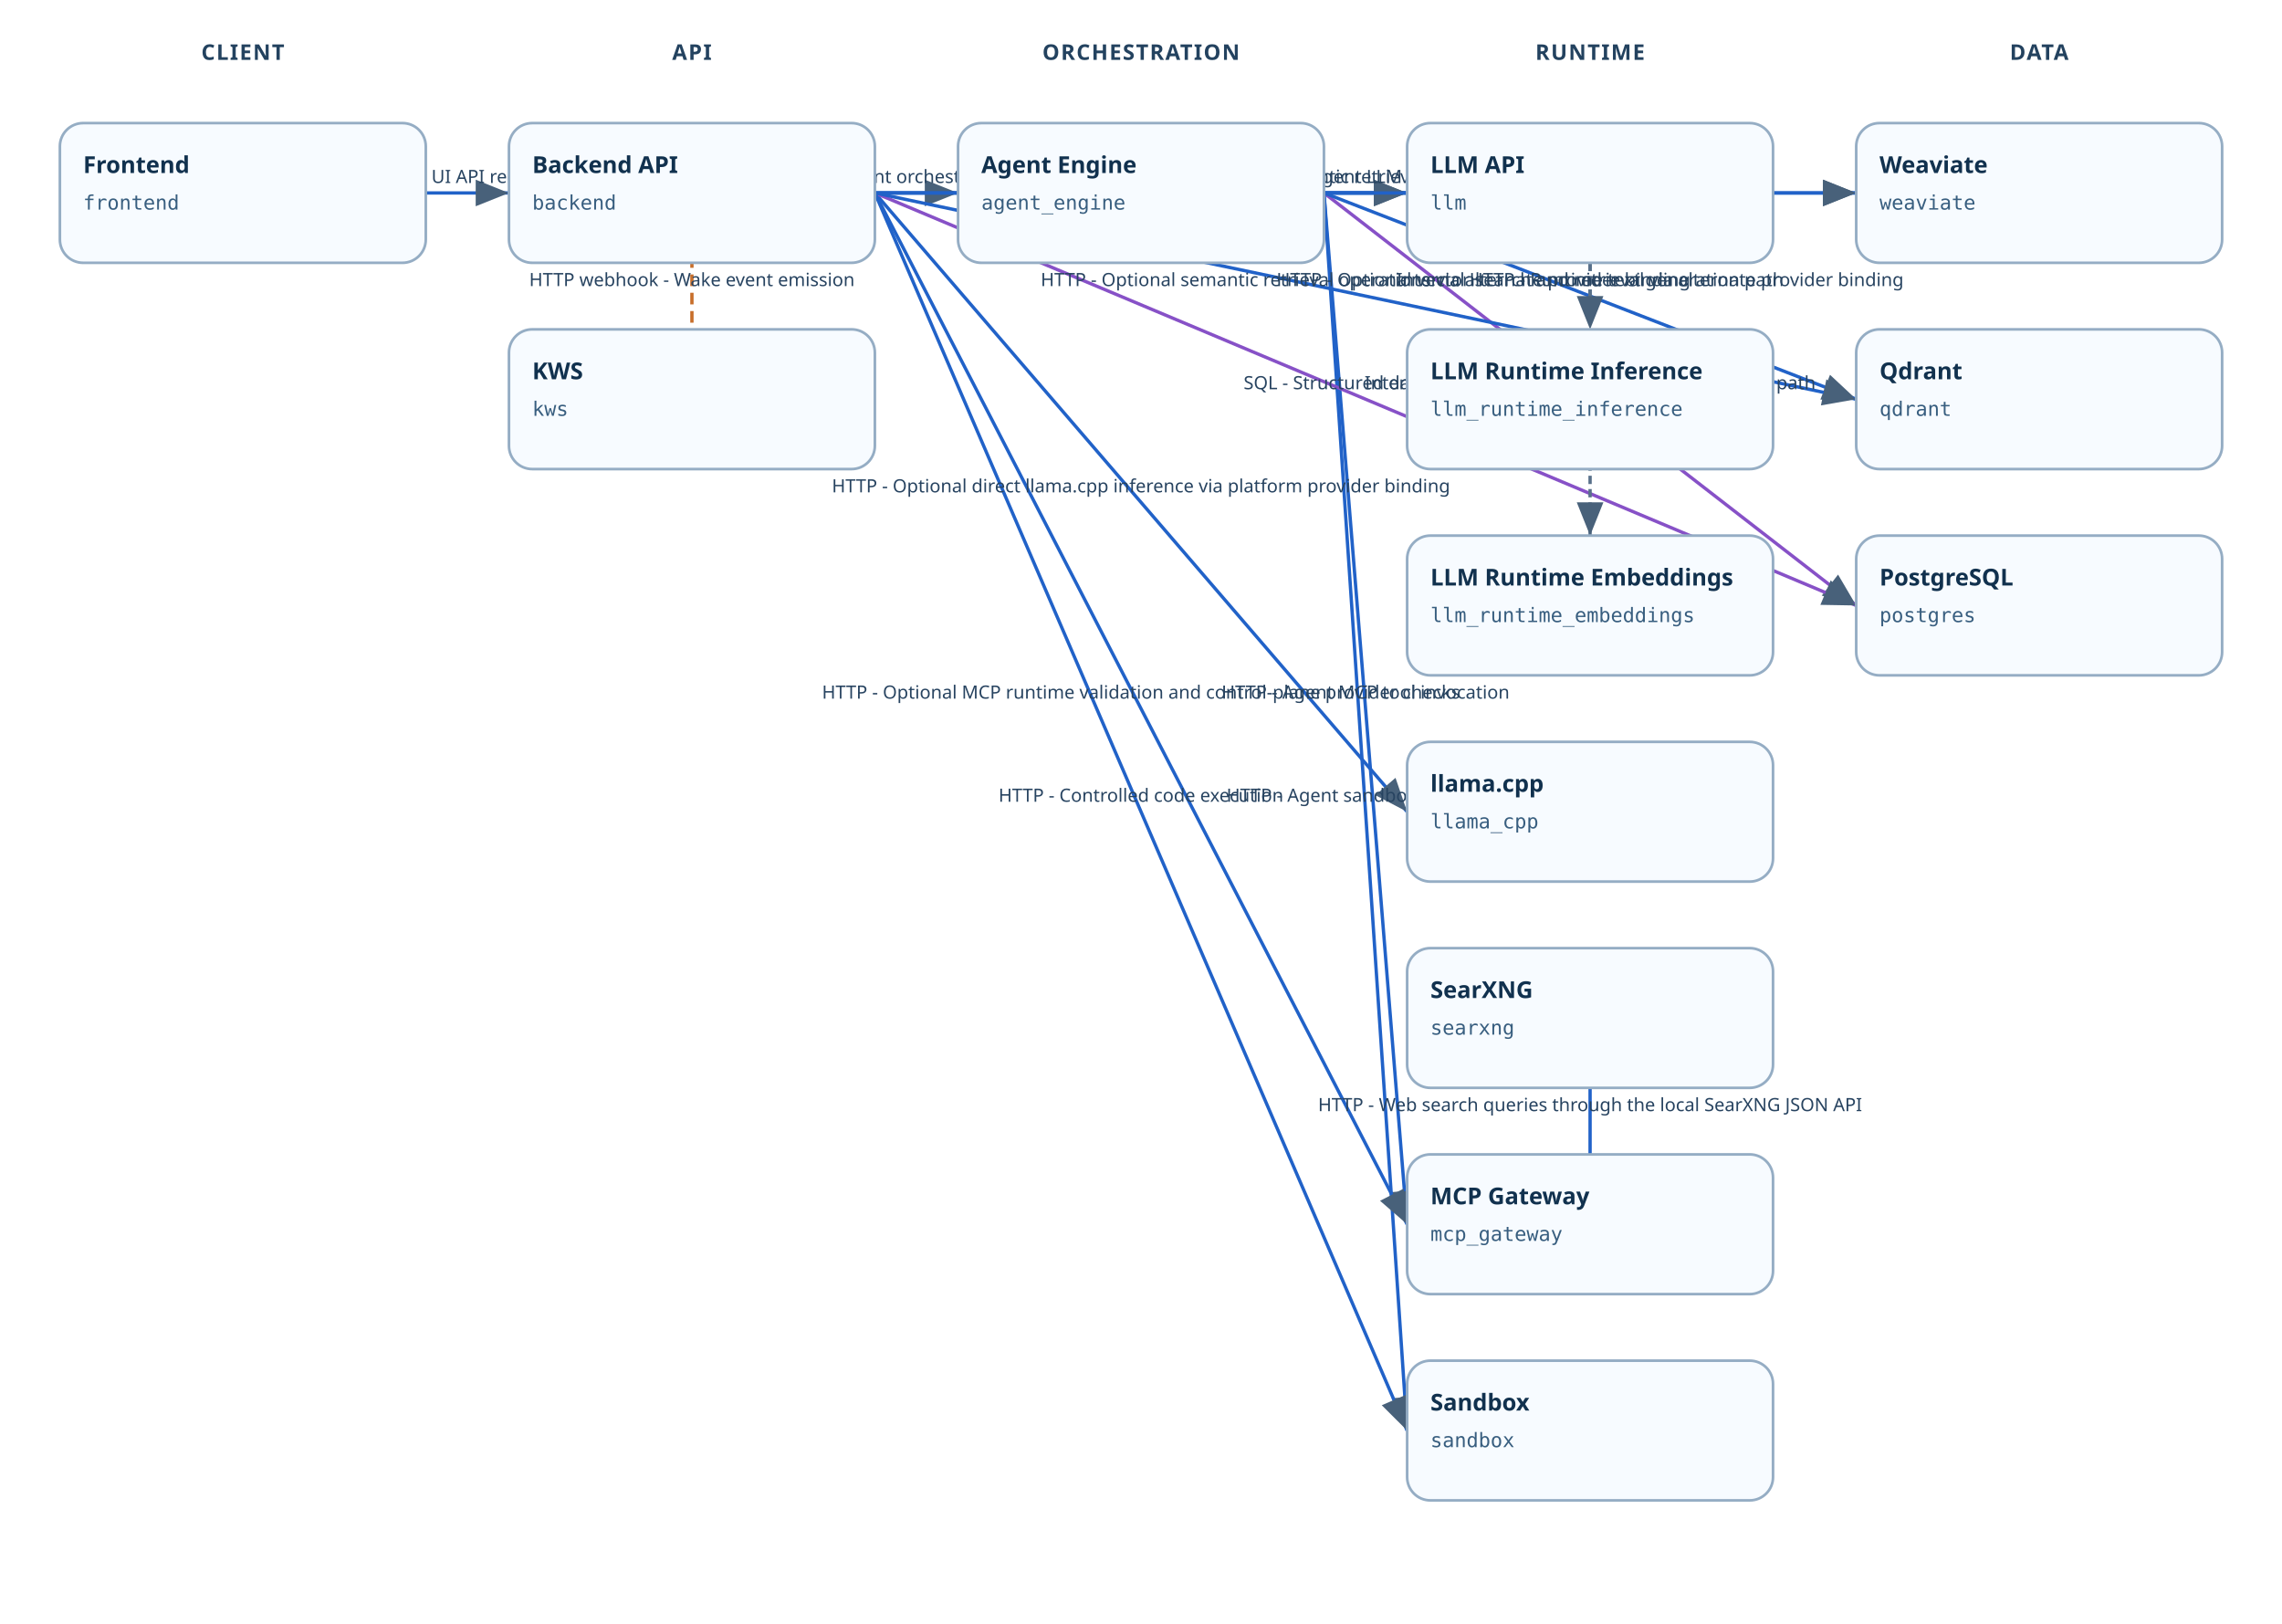
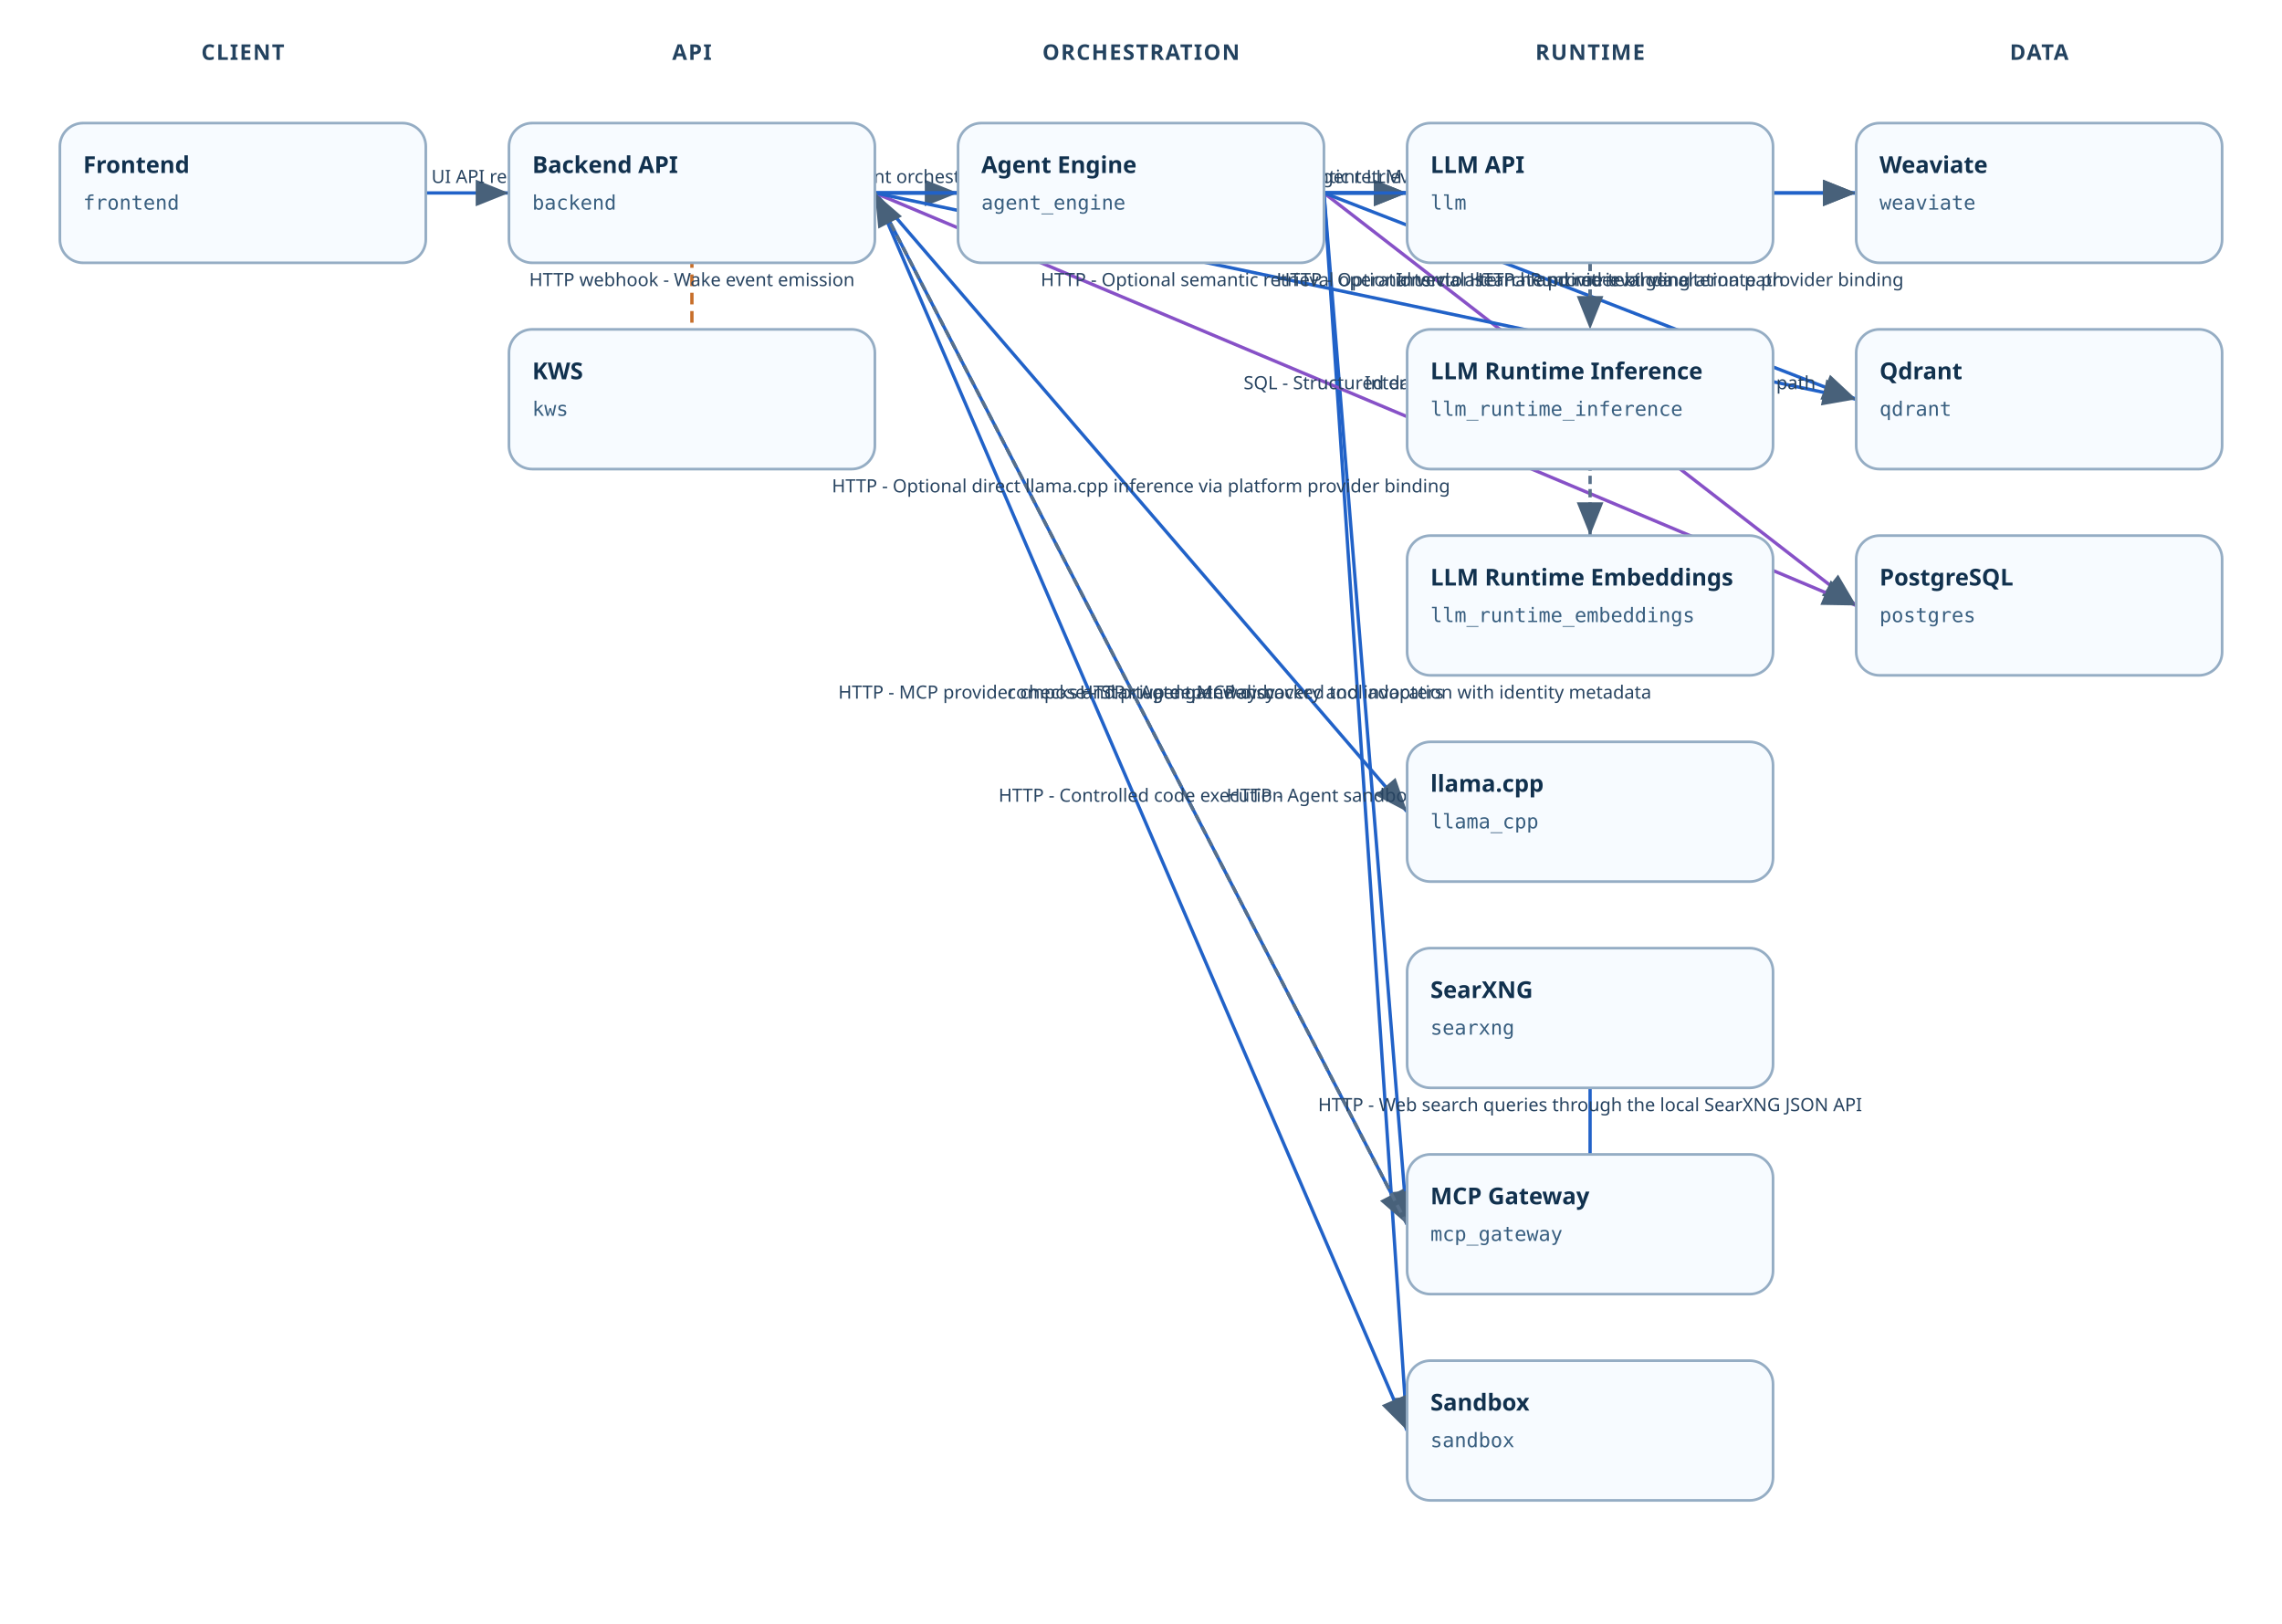
<svg xmlns="http://www.w3.org/2000/svg" class="architecture-svg" width="1372" height="976" viewBox="0 0 1372 976" role="img" aria-labelledby="architecture-title architecture-desc">
  <defs>
    <marker id="architecture-arrow" markerWidth="12" markerHeight="8" refX="10" refY="4" orient="auto" markerUnits="strokeWidth">
      <path d="M0,0 L10,4 L0,8 z" fill="#48617a" />
    </marker>
  </defs>
  <style>
.group-label { font: 700 13px 'IBM Plex Sans', sans-serif; fill: #23425f; letter-spacing: 0.06em; text-anchor: middle; }
.architecture-node rect { fill: #f7fbff; stroke: #95adc4; stroke-width: 1.6; }
.architecture-node .node-title { font: 700 14px 'IBM Plex Sans', sans-serif; fill: #11314e; }
.architecture-node .node-subtitle { font: 500 12px 'IBM Plex Mono', monospace; fill: #385e7f; }
.architecture-edge { stroke-width: 2; stroke: #48617a; }
.architecture-edge-http { stroke: #2162c8; }
.architecture-edge-db { stroke: #8751c7; }
.architecture-edge-event { stroke: #c76e2a; stroke-dasharray: 7 4; }
.architecture-edge-internal { stroke: #58708a; stroke-dasharray: 5 3; }
.edge-label { font: 500 11px 'IBM Plex Sans', sans-serif; fill: #274360; text-anchor: middle; }
</style>
  <text class="group-label" x="146" y="36">CLIENT</text>
  <text class="group-label" x="416" y="36">API</text>
  <text class="group-label" x="686" y="36">ORCHESTRATION</text>
  <text class="group-label" x="956" y="36">RUNTIME</text>
  <text class="group-label" x="1226" y="36">DATA</text>
  <g id="architecture-edges">
    <line id="edge-agent_engine-llm" class="architecture-edge architecture-edge-http" x1="796" y1="116" x2="846" y2="116" marker-end="url(#architecture-arrow)" />
    <line id="edge-agent_engine-mcp_gateway" class="architecture-edge architecture-edge-http" x1="796" y1="116" x2="846" y2="736" marker-end="url(#architecture-arrow)" />
    <line id="edge-agent_engine-postgres" class="architecture-edge architecture-edge-db" x1="796" y1="116" x2="1116" y2="364" marker-end="url(#architecture-arrow)" />
    <line id="edge-agent_engine-qdrant" class="architecture-edge architecture-edge-http" x1="796" y1="116" x2="1116" y2="240" marker-end="url(#architecture-arrow)" />
    <line id="edge-agent_engine-sandbox" class="architecture-edge architecture-edge-http" x1="796" y1="116" x2="846" y2="860" marker-end="url(#architecture-arrow)" />
    <line id="edge-agent_engine-weaviate" class="architecture-edge architecture-edge-http" x1="796" y1="116" x2="1116" y2="116" marker-end="url(#architecture-arrow)" />
    <line id="edge-backend-agent_engine" class="architecture-edge architecture-edge-http" x1="526" y1="116" x2="576" y2="116" marker-end="url(#architecture-arrow)" />
    <line id="edge-backend-llama_cpp" class="architecture-edge architecture-edge-http" x1="526" y1="116" x2="846" y2="488" marker-end="url(#architecture-arrow)" />
    <line id="edge-backend-llm" class="architecture-edge architecture-edge-http" x1="526" y1="116" x2="846" y2="116" marker-end="url(#architecture-arrow)" />
    <line id="edge-backend-mcp_gateway" class="architecture-edge architecture-edge-http" x1="526" y1="116" x2="846" y2="736" marker-end="url(#architecture-arrow)" />
    <line id="edge-backend-postgres" class="architecture-edge architecture-edge-db" x1="526" y1="116" x2="1116" y2="364" marker-end="url(#architecture-arrow)" />
    <line id="edge-backend-qdrant" class="architecture-edge architecture-edge-http" x1="526" y1="116" x2="1116" y2="240" marker-end="url(#architecture-arrow)" />
    <line id="edge-backend-sandbox" class="architecture-edge architecture-edge-http" x1="526" y1="116" x2="846" y2="860" marker-end="url(#architecture-arrow)" />
    <line id="edge-backend-weaviate" class="architecture-edge architecture-edge-http" x1="526" y1="116" x2="1116" y2="116" marker-end="url(#architecture-arrow)" />
    <line id="edge-frontend-backend" class="architecture-edge architecture-edge-http" x1="256" y1="116" x2="306" y2="116" marker-end="url(#architecture-arrow)" />
    <line id="edge-kws-backend" class="architecture-edge architecture-edge-event" x1="416" y1="282" x2="416" y2="74" marker-end="url(#architecture-arrow)" />
    <line id="edge-llm-llm_runtime_embeddings" class="architecture-edge architecture-edge-internal" x1="956" y1="158" x2="956" y2="322" marker-end="url(#architecture-arrow)" />
    <line id="edge-llm-llm_runtime_inference" class="architecture-edge architecture-edge-internal" x1="956" y1="158" x2="956" y2="198" marker-end="url(#architecture-arrow)" />
+     <line id="edge-mcp_gateway-backend" class="architecture-edge architecture-edge-internal" x1="846" y1="736" x2="526" y2="116" marker-end="url(#architecture-arrow)" />
    <line id="edge-mcp_gateway-searxng" class="architecture-edge architecture-edge-http" x1="956" y1="778" x2="956" y2="570" marker-end="url(#architecture-arrow)" />
  </g>
  <g id="architecture-edge-labels">
    <text class="edge-label" x="821" y="110">HTTP - Agent LLM requests</text>
-     <text class="edge-label" x="821" y="420">HTTP - Agent MCP tool invocation</text>
+     <text class="edge-label" x="821" y="420">HTTP - Agent MCP discovery and invocation with identity metadata</text>
    <text class="edge-label" x="956" y="234">SQL - Agent structured persistence</text>
    <text class="edge-label" x="956" y="172">HTTP - Optional vector search and retrieval via alternate provider binding</text>
    <text class="edge-label" x="821" y="482">HTTP - Agent sandbox execution</text>
    <text class="edge-label" x="956" y="110">HTTP - Vector search and retrieval</text>
    <text class="edge-label" x="551" y="110">HTTP - Agent orchestration calls</text>
    <text class="edge-label" x="686" y="296">HTTP - Optional direct llama.cpp inference via platform provider binding</text>
    <text class="edge-label" x="686" y="110">HTTP - Model inference and discovery</text>
-     <text class="edge-label" x="686" y="420">HTTP - Optional MCP runtime validation and control-plane provider checks</text>
+     <text class="edge-label" x="686" y="420">HTTP - MCP provider checks and private gateway-backed tool adapters</text>
    <text class="edge-label" x="821" y="234">SQL - Structured data access</text>
    <text class="edge-label" x="821" y="172">HTTP - Optional semantic retrieval operations via alternate provider binding</text>
    <text class="edge-label" x="686" y="482">HTTP - Controlled code execution</text>
    <text class="edge-label" x="821" y="110">HTTP - Semantic retrieval operations</text>
    <text class="edge-label" x="281" y="110">HTTP - UI API requests</text>
    <text class="edge-label" x="416" y="172">HTTP webhook - Wake event emission</text>
    <text class="edge-label" x="956" y="234">Internal HTTP - Runtime embeddings execution path</text>
    <text class="edge-label" x="956" y="172">Internal HTTP - Runtime text generation path</text>
+     <text class="edge-label" x="686" y="420">compose - Startup dependency</text>
    <text class="edge-label" x="956" y="668">HTTP - Web search queries through the local SearXNG JSON API</text>
  </g>
  <g id="architecture-nodes">
    <g id="node-frontend" class="architecture-node architecture-node-frontend architecture-group-client" data-container="frontend">
      <rect x="36" y="74" width="220" height="84" rx="14" ry="14" />
      <text class="node-title" x="50" y="104">Frontend</text>
      <text class="node-subtitle" x="50" y="126">frontend</text>
    </g>
    <g id="node-backend" class="architecture-node architecture-node-backend architecture-group-api" data-container="backend">
      <rect x="306" y="74" width="220" height="84" rx="14" ry="14" />
      <text class="node-title" x="320" y="104">Backend API</text>
      <text class="node-subtitle" x="320" y="126">backend</text>
    </g>
    <g id="node-kws" class="architecture-node architecture-node-kws architecture-group-api" data-container="kws">
      <rect x="306" y="198" width="220" height="84" rx="14" ry="14" />
      <text class="node-title" x="320" y="228">KWS</text>
      <text class="node-subtitle" x="320" y="250">kws</text>
    </g>
    <g id="node-agent_engine" class="architecture-node architecture-node-agent_engine architecture-group-orchestration" data-container="agent_engine">
      <rect x="576" y="74" width="220" height="84" rx="14" ry="14" />
      <text class="node-title" x="590" y="104">Agent Engine</text>
      <text class="node-subtitle" x="590" y="126">agent_engine</text>
    </g>
    <g id="node-llm" class="architecture-node architecture-node-llm architecture-group-runtime" data-container="llm">
      <rect x="846" y="74" width="220" height="84" rx="14" ry="14" />
      <text class="node-title" x="860" y="104">LLM API</text>
      <text class="node-subtitle" x="860" y="126">llm</text>
    </g>
    <g id="node-llm_runtime_inference" class="architecture-node architecture-node-llm_runtime_inference architecture-group-runtime" data-container="llm_runtime_inference">
      <rect x="846" y="198" width="220" height="84" rx="14" ry="14" />
      <text class="node-title" x="860" y="228">LLM Runtime Inference</text>
      <text class="node-subtitle" x="860" y="250">llm_runtime_inference</text>
    </g>
    <g id="node-llm_runtime_embeddings" class="architecture-node architecture-node-llm_runtime_embeddings architecture-group-runtime" data-container="llm_runtime_embeddings">
      <rect x="846" y="322" width="220" height="84" rx="14" ry="14" />
      <text class="node-title" x="860" y="352">LLM Runtime Embeddings</text>
      <text class="node-subtitle" x="860" y="374">llm_runtime_embeddings</text>
    </g>
    <g id="node-llama_cpp" class="architecture-node architecture-node-llama_cpp architecture-group-runtime" data-container="llama_cpp">
      <rect x="846" y="446" width="220" height="84" rx="14" ry="14" />
      <text class="node-title" x="860" y="476">llama.cpp</text>
      <text class="node-subtitle" x="860" y="498">llama_cpp</text>
    </g>
    <g id="node-searxng" class="architecture-node architecture-node-searxng architecture-group-runtime" data-container="searxng">
      <rect x="846" y="570" width="220" height="84" rx="14" ry="14" />
      <text class="node-title" x="860" y="600">SearXNG</text>
      <text class="node-subtitle" x="860" y="622">searxng</text>
    </g>
    <g id="node-mcp_gateway" class="architecture-node architecture-node-mcp_gateway architecture-group-runtime" data-container="mcp_gateway">
      <rect x="846" y="694" width="220" height="84" rx="14" ry="14" />
      <text class="node-title" x="860" y="724">MCP Gateway</text>
      <text class="node-subtitle" x="860" y="746">mcp_gateway</text>
    </g>
    <g id="node-sandbox" class="architecture-node architecture-node-sandbox architecture-group-runtime" data-container="sandbox">
      <rect x="846" y="818" width="220" height="84" rx="14" ry="14" />
      <text class="node-title" x="860" y="848">Sandbox</text>
      <text class="node-subtitle" x="860" y="870">sandbox</text>
    </g>
    <g id="node-weaviate" class="architecture-node architecture-node-weaviate architecture-group-data" data-container="weaviate">
      <rect x="1116" y="74" width="220" height="84" rx="14" ry="14" />
      <text class="node-title" x="1130" y="104">Weaviate</text>
      <text class="node-subtitle" x="1130" y="126">weaviate</text>
    </g>
    <g id="node-qdrant" class="architecture-node architecture-node-qdrant architecture-group-data" data-container="qdrant">
      <rect x="1116" y="198" width="220" height="84" rx="14" ry="14" />
      <text class="node-title" x="1130" y="228">Qdrant</text>
      <text class="node-subtitle" x="1130" y="250">qdrant</text>
    </g>
    <g id="node-postgres" class="architecture-node architecture-node-postgres architecture-group-data" data-container="postgres">
      <rect x="1116" y="322" width="220" height="84" rx="14" ry="14" />
      <text class="node-title" x="1130" y="352">PostgreSQL</text>
      <text class="node-subtitle" x="1130" y="374">postgres</text>
    </g>
  </g>
</svg>
